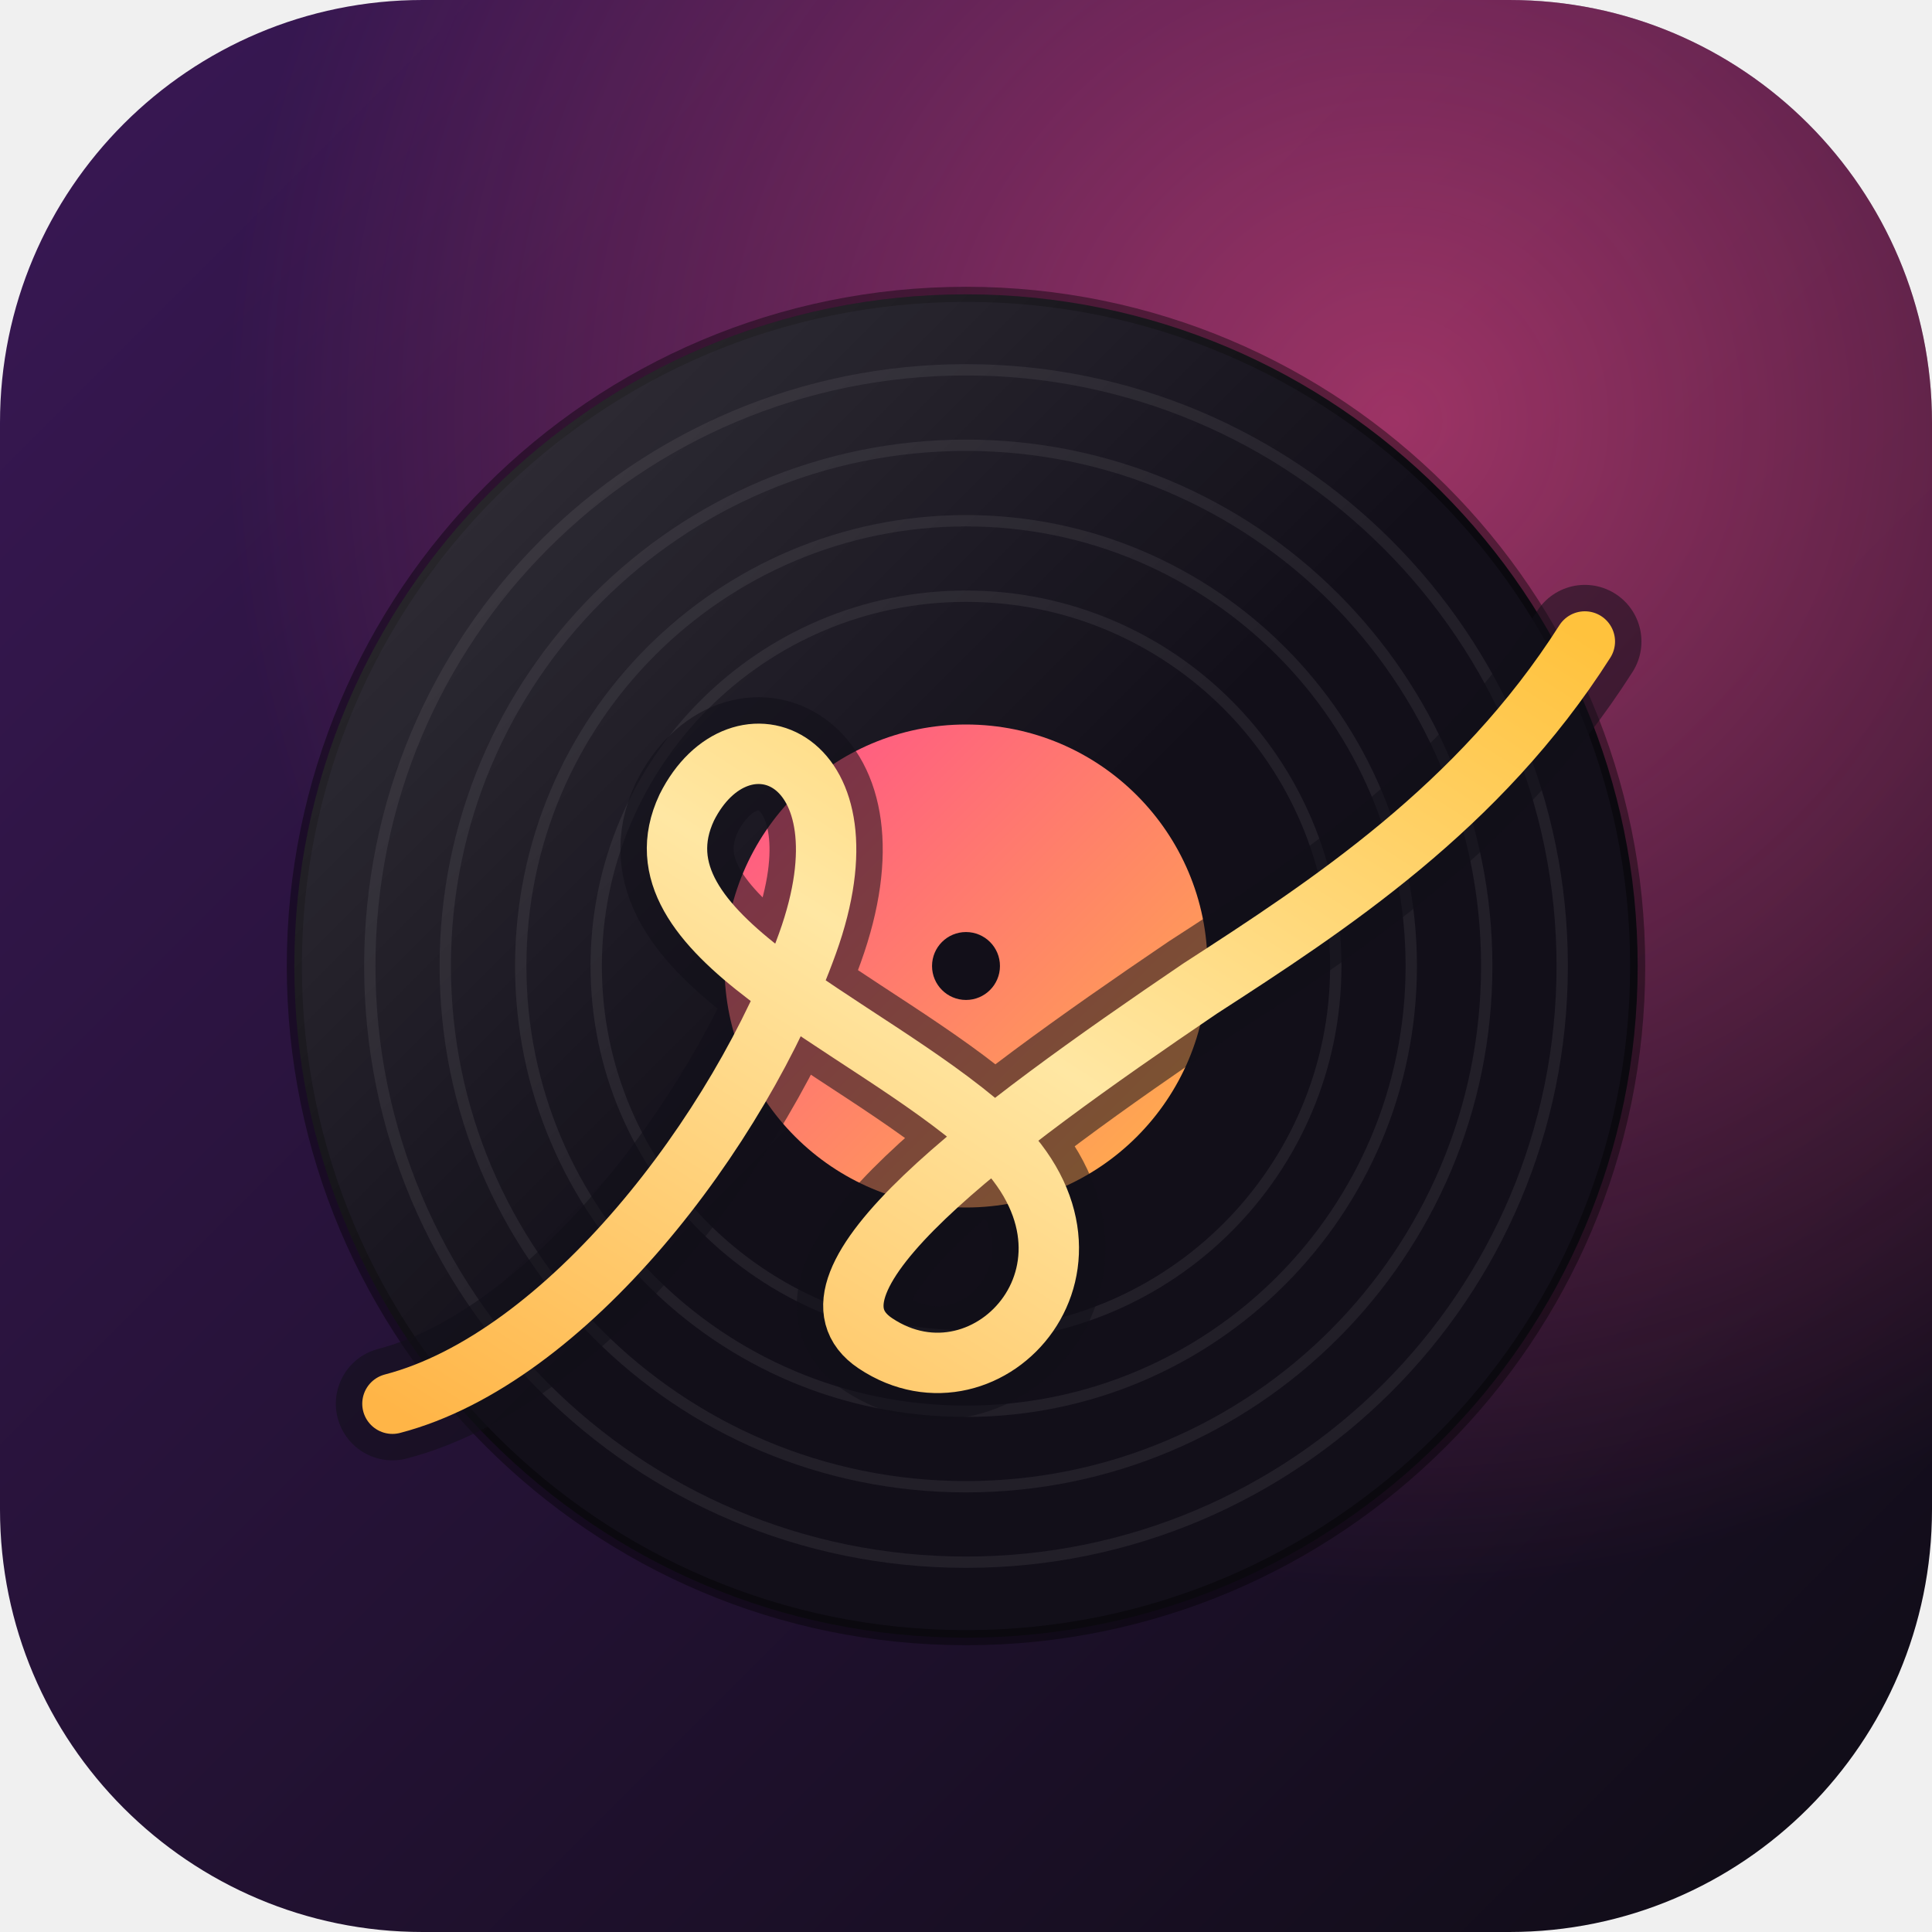
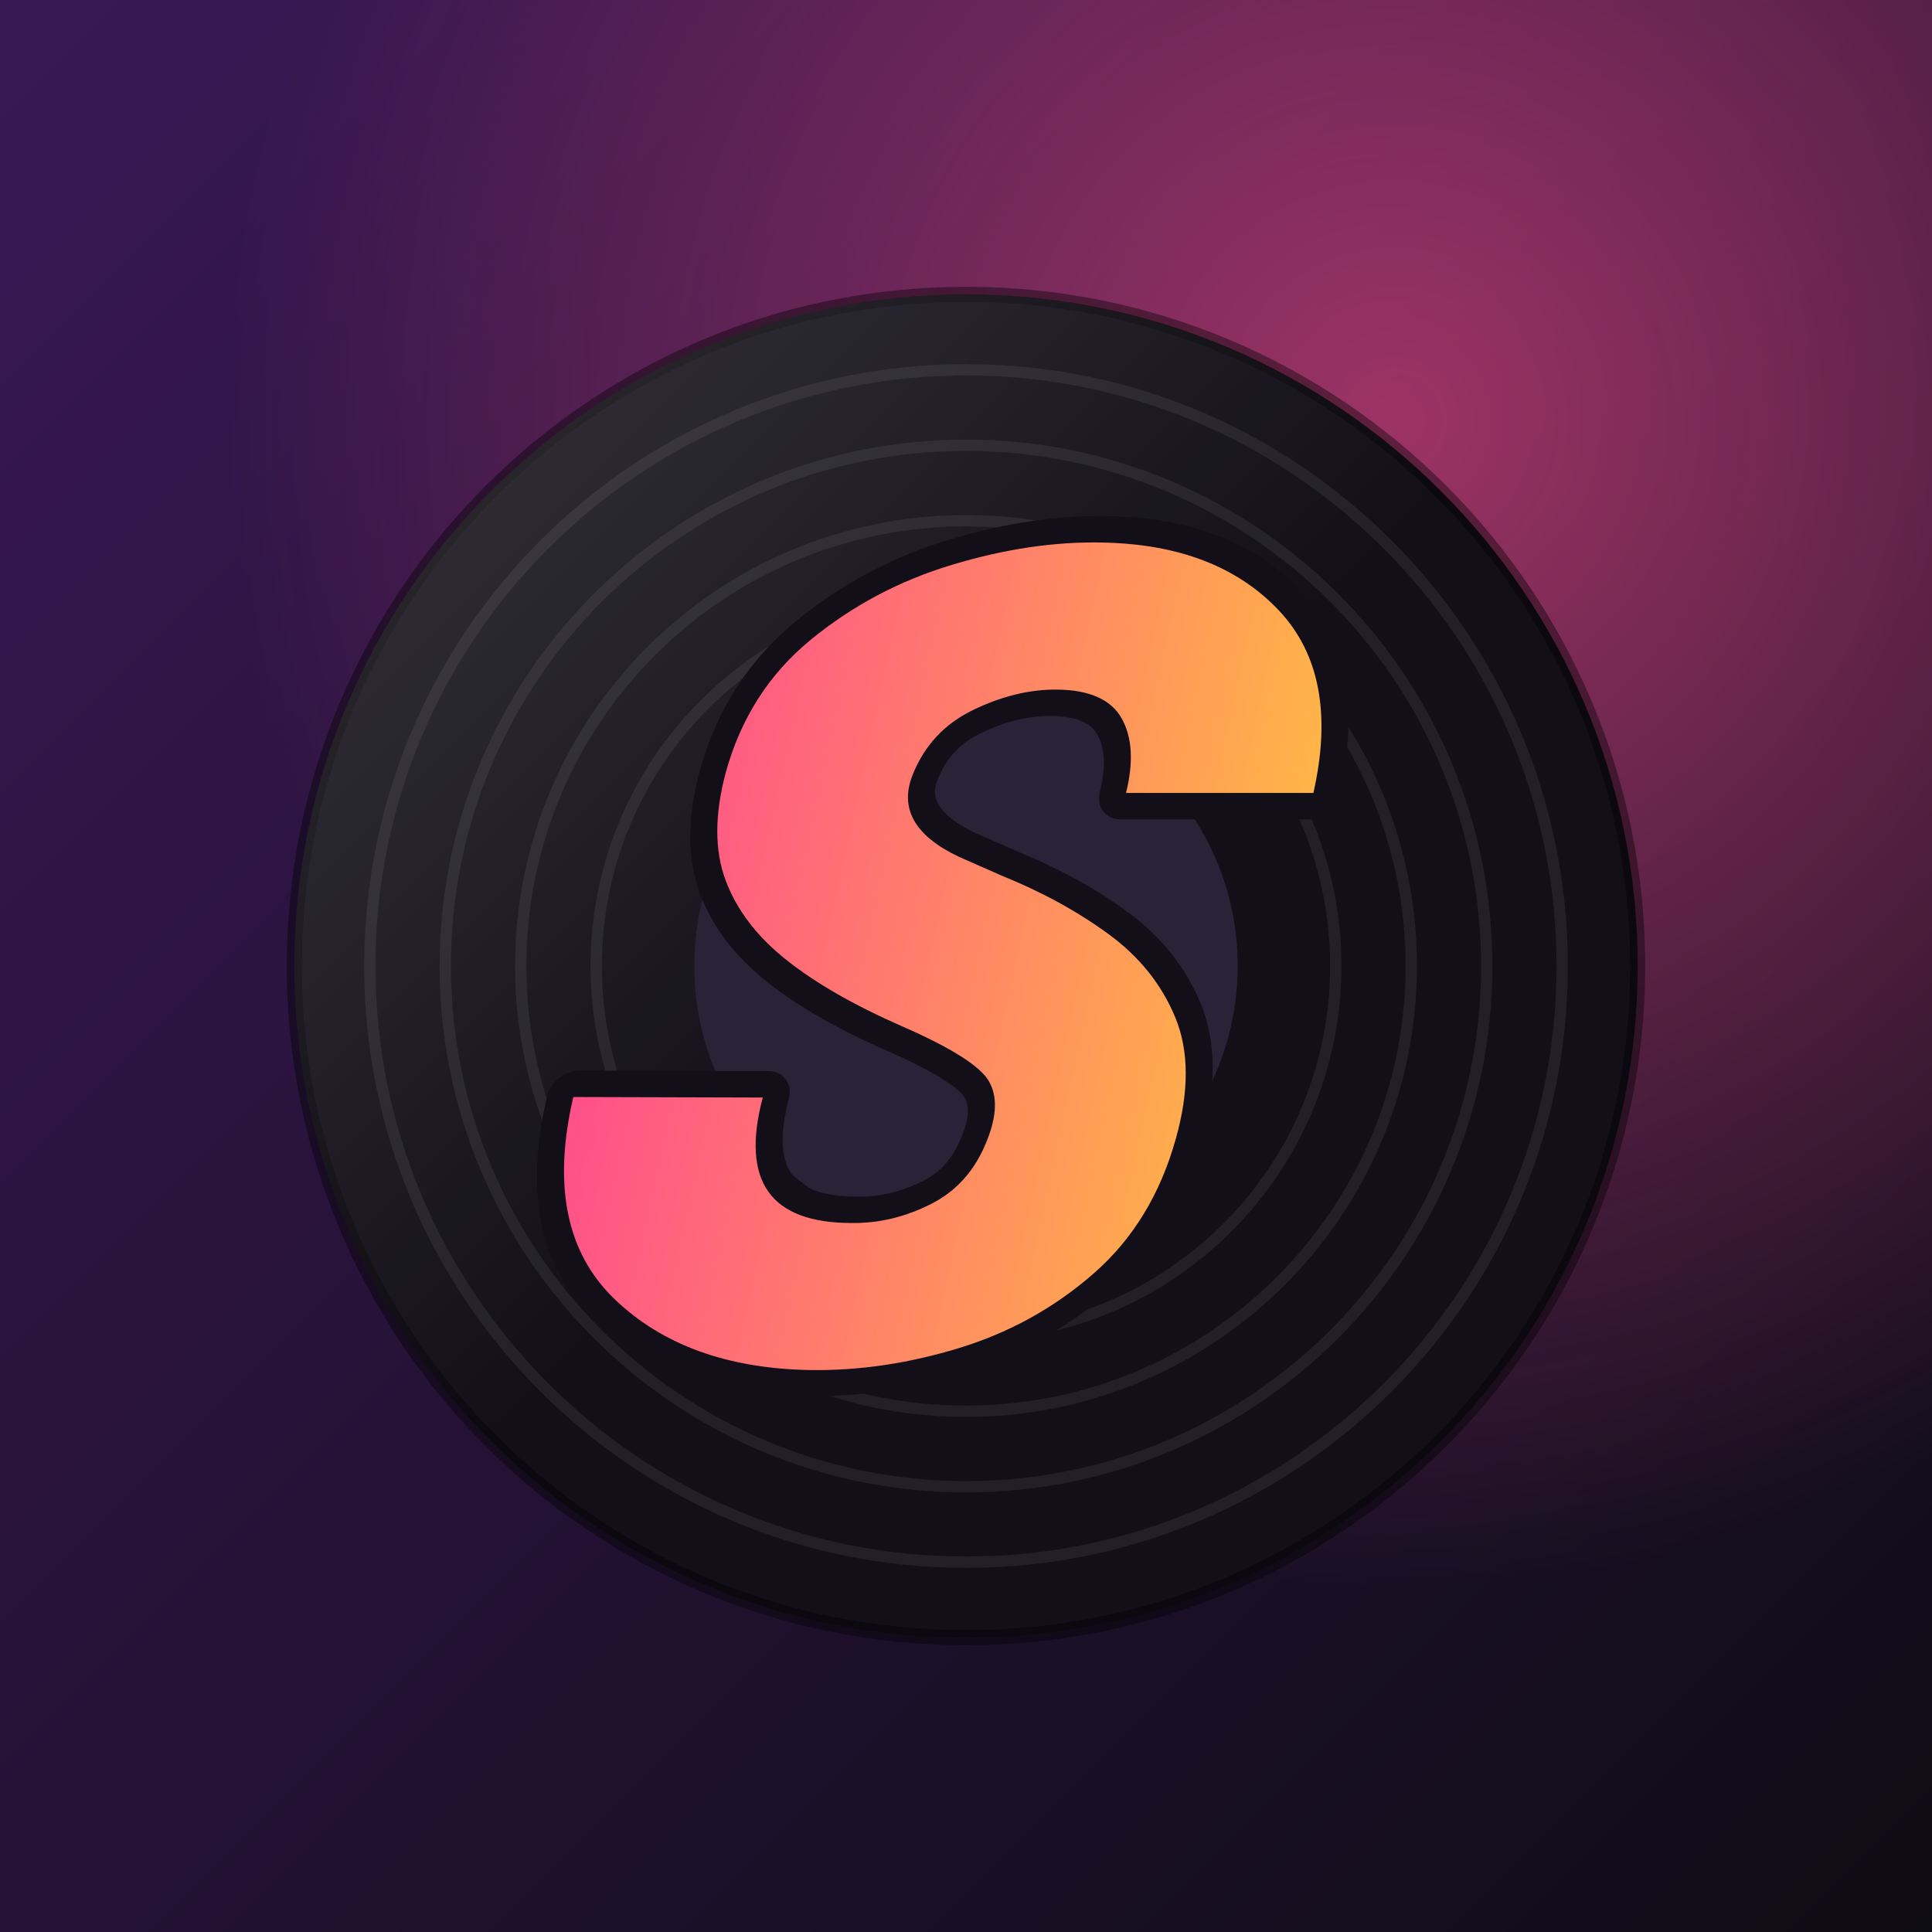
<svg xmlns="http://www.w3.org/2000/svg" viewBox="0 0 512 512">
  <defs>
    <linearGradient id="bg" x1="0" y1="0" x2="1" y2="1">
      <stop offset="0" stop-color="#3a1856" />
      <stop offset="1" stop-color="#0e0c14" />
    </linearGradient>
    <radialGradient id="glow" cx="0.72" cy="0.22" r="0.6">
      <stop offset="0" stop-color="#ff4f8b" stop-opacity="0.55" />
      <stop offset="1" stop-color="#ff4f8b" stop-opacity="0" />
    </radialGradient>
    <linearGradient id="label" x1="0" y1="0" x2="1" y2="1">
      <stop offset="0" stop-color="#ff4f8b" />
      <stop offset="1" stop-color="#ffb547" />
    </linearGradient>
    <linearGradient id="gold" x1="0" y1="1" x2="1" y2="0">
      <stop offset="0" stop-color="#ffb547" />
      <stop offset="0.5" stop-color="#ffe7a3" />
      <stop offset="1" stop-color="#ffc23d" />
    </linearGradient>
    <linearGradient id="sheen" x1="0" y1="0" x2="1" y2="1">
      <stop offset="0" stop-color="#fff" stop-opacity="0.16" />
      <stop offset="0.5" stop-color="#fff" stop-opacity="0" />
    </linearGradient>
-     <clipPath id="r">
-       <rect width="512" height="512" rx="112" />
-     </clipPath>
+     <linearGradient id="logo" x1="0" y1="0" x2="1" y2="0">
+       <stop offset="0" stop-color="#ff4f8b" />
+       <stop offset="1" stop-color="#ffb547" />
+     </linearGradient>
  </defs>
-   <g clip-path="url(#r)">
-     <rect width="512" height="512" fill="url(#bg)" />
-     <rect width="512" height="512" fill="url(#glow)" />
-     <circle cx="256" cy="256" r="178" fill="#120f19" stroke="#000" stroke-opacity="0.4" stroke-width="4" />
-     <g fill="none" stroke="#fff" stroke-opacity="0.07" stroke-width="3">
-       <circle cx="256" cy="256" r="158" />
-       <circle cx="256" cy="256" r="138" />
-       <circle cx="256" cy="256" r="118" />
-       <circle cx="256" cy="256" r="98" />
-     </g>
-     <circle cx="256" cy="256" r="178" fill="url(#sheen)" />
-     <circle cx="256" cy="256" r="64" fill="url(#label)" />
-     <circle cx="256" cy="256" r="9" fill="#120f19" />
-     <path d="M104 372 C 150 360 196 300 214 250 C 232 200 196 186 182 214 C 166 248 228 270 262 300 C 300 334 262 376 232 356 C 208 340 262 300 318 262 C 352 240 392 214 420 170" fill="none" stroke="#120f19" stroke-opacity="0.55" stroke-width="30" stroke-linecap="round" stroke-linejoin="round" />
-     <path d="M104 372 C 150 360 196 300 214 250 C 232 200 196 186 182 214 C 166 248 228 270 262 300 C 300 334 262 376 232 356 C 208 340 262 300 318 262 C 352 240 392 214 420 170" fill="none" stroke="url(#gold)" stroke-width="16" stroke-linecap="round" stroke-linejoin="round" />
+   <rect width="512" height="512" fill="url(#bg)" />
+   <rect width="512" height="512" fill="url(#glow)" />
+   <circle cx="256" cy="256" r="178" fill="#120f19" stroke="#000" stroke-opacity="0.4" stroke-width="4" />
+   <g fill="none" stroke="#fff" stroke-opacity="0.07" stroke-width="3">
+     <circle cx="256" cy="256" r="158" />
+     <circle cx="256" cy="256" r="138" />
+     <circle cx="256" cy="256" r="118" />
+     <circle cx="256" cy="256" r="98" />
  </g>
+   <circle cx="256" cy="256" r="178" fill="url(#sheen)" />
+   <circle cx="256" cy="256" r="72" fill="#2a2338" />
+   <text transform="translate(256 0) skewX(-12) translate(-256 0)" x="300" y="360" text-anchor="middle" font-family="system-ui, -apple-system, 'Segoe UI', Roboto, 'Helvetica Neue', Arial, sans-serif" font-size="300" font-weight="900" font-style="italic" letter-spacing="-12" fill="url(#logo)" stroke="#120f19" stroke-width="14" stroke-linejoin="round" paint-order="stroke">S</text>
</svg>
